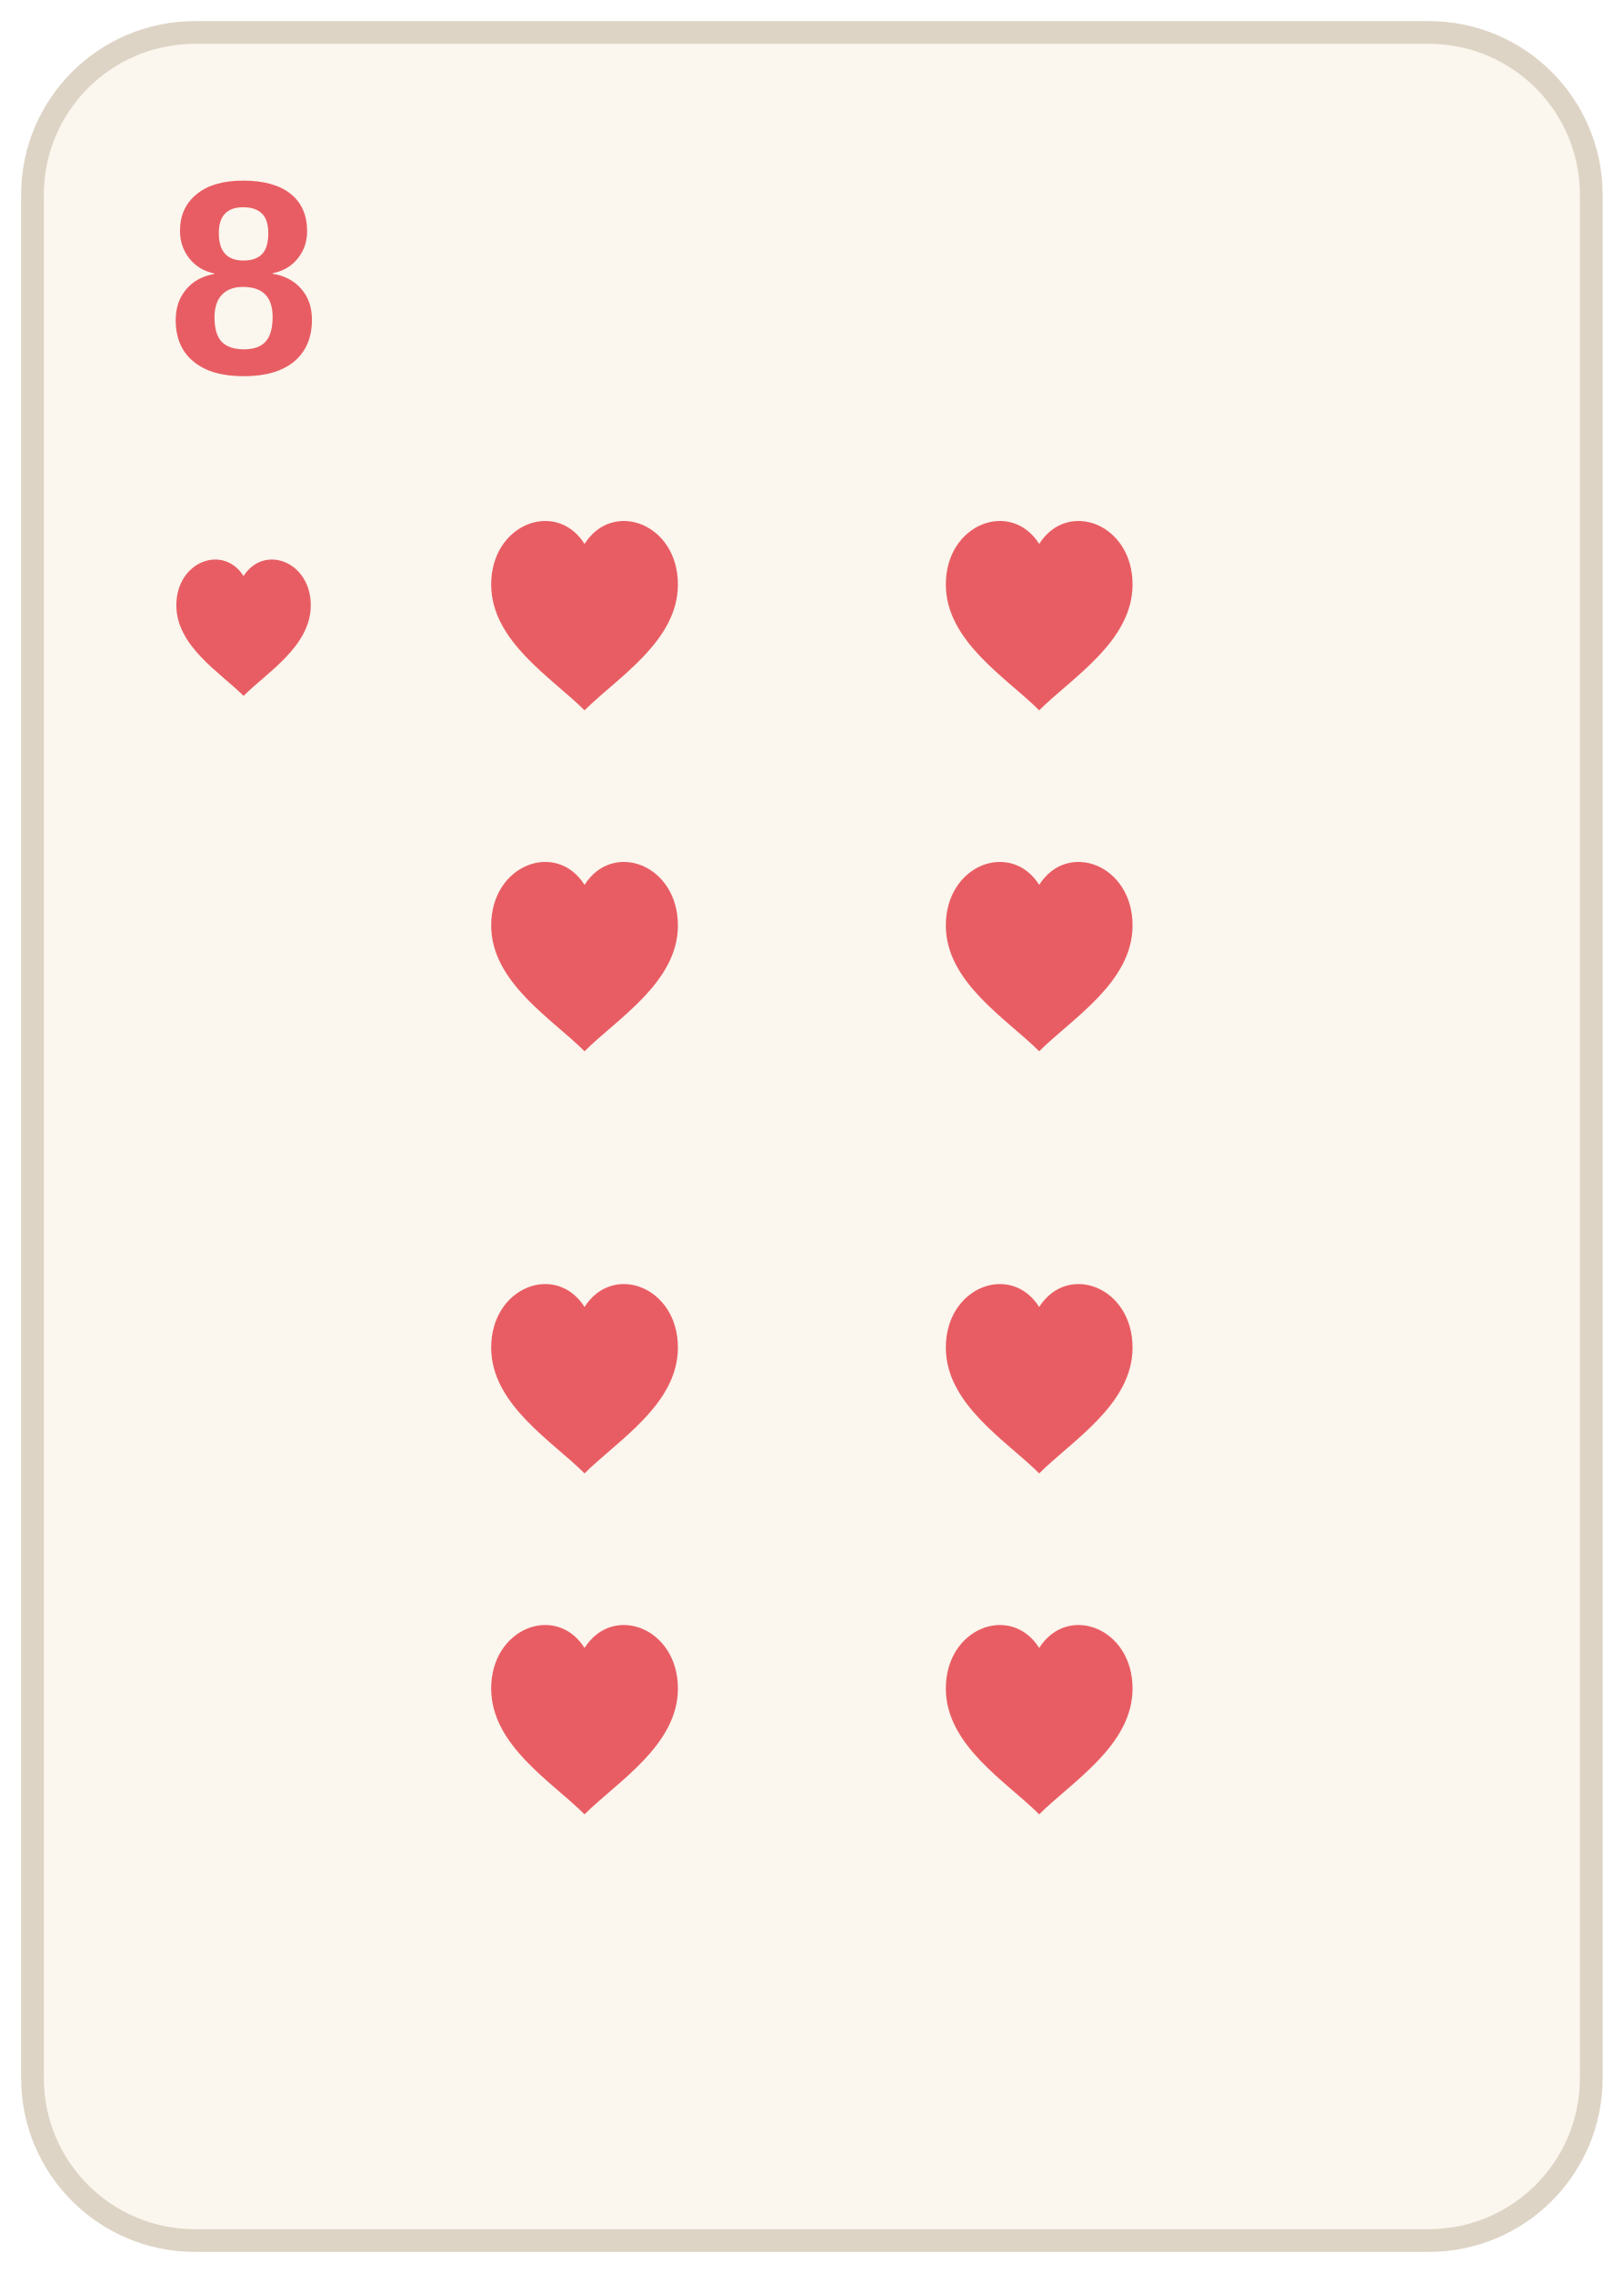
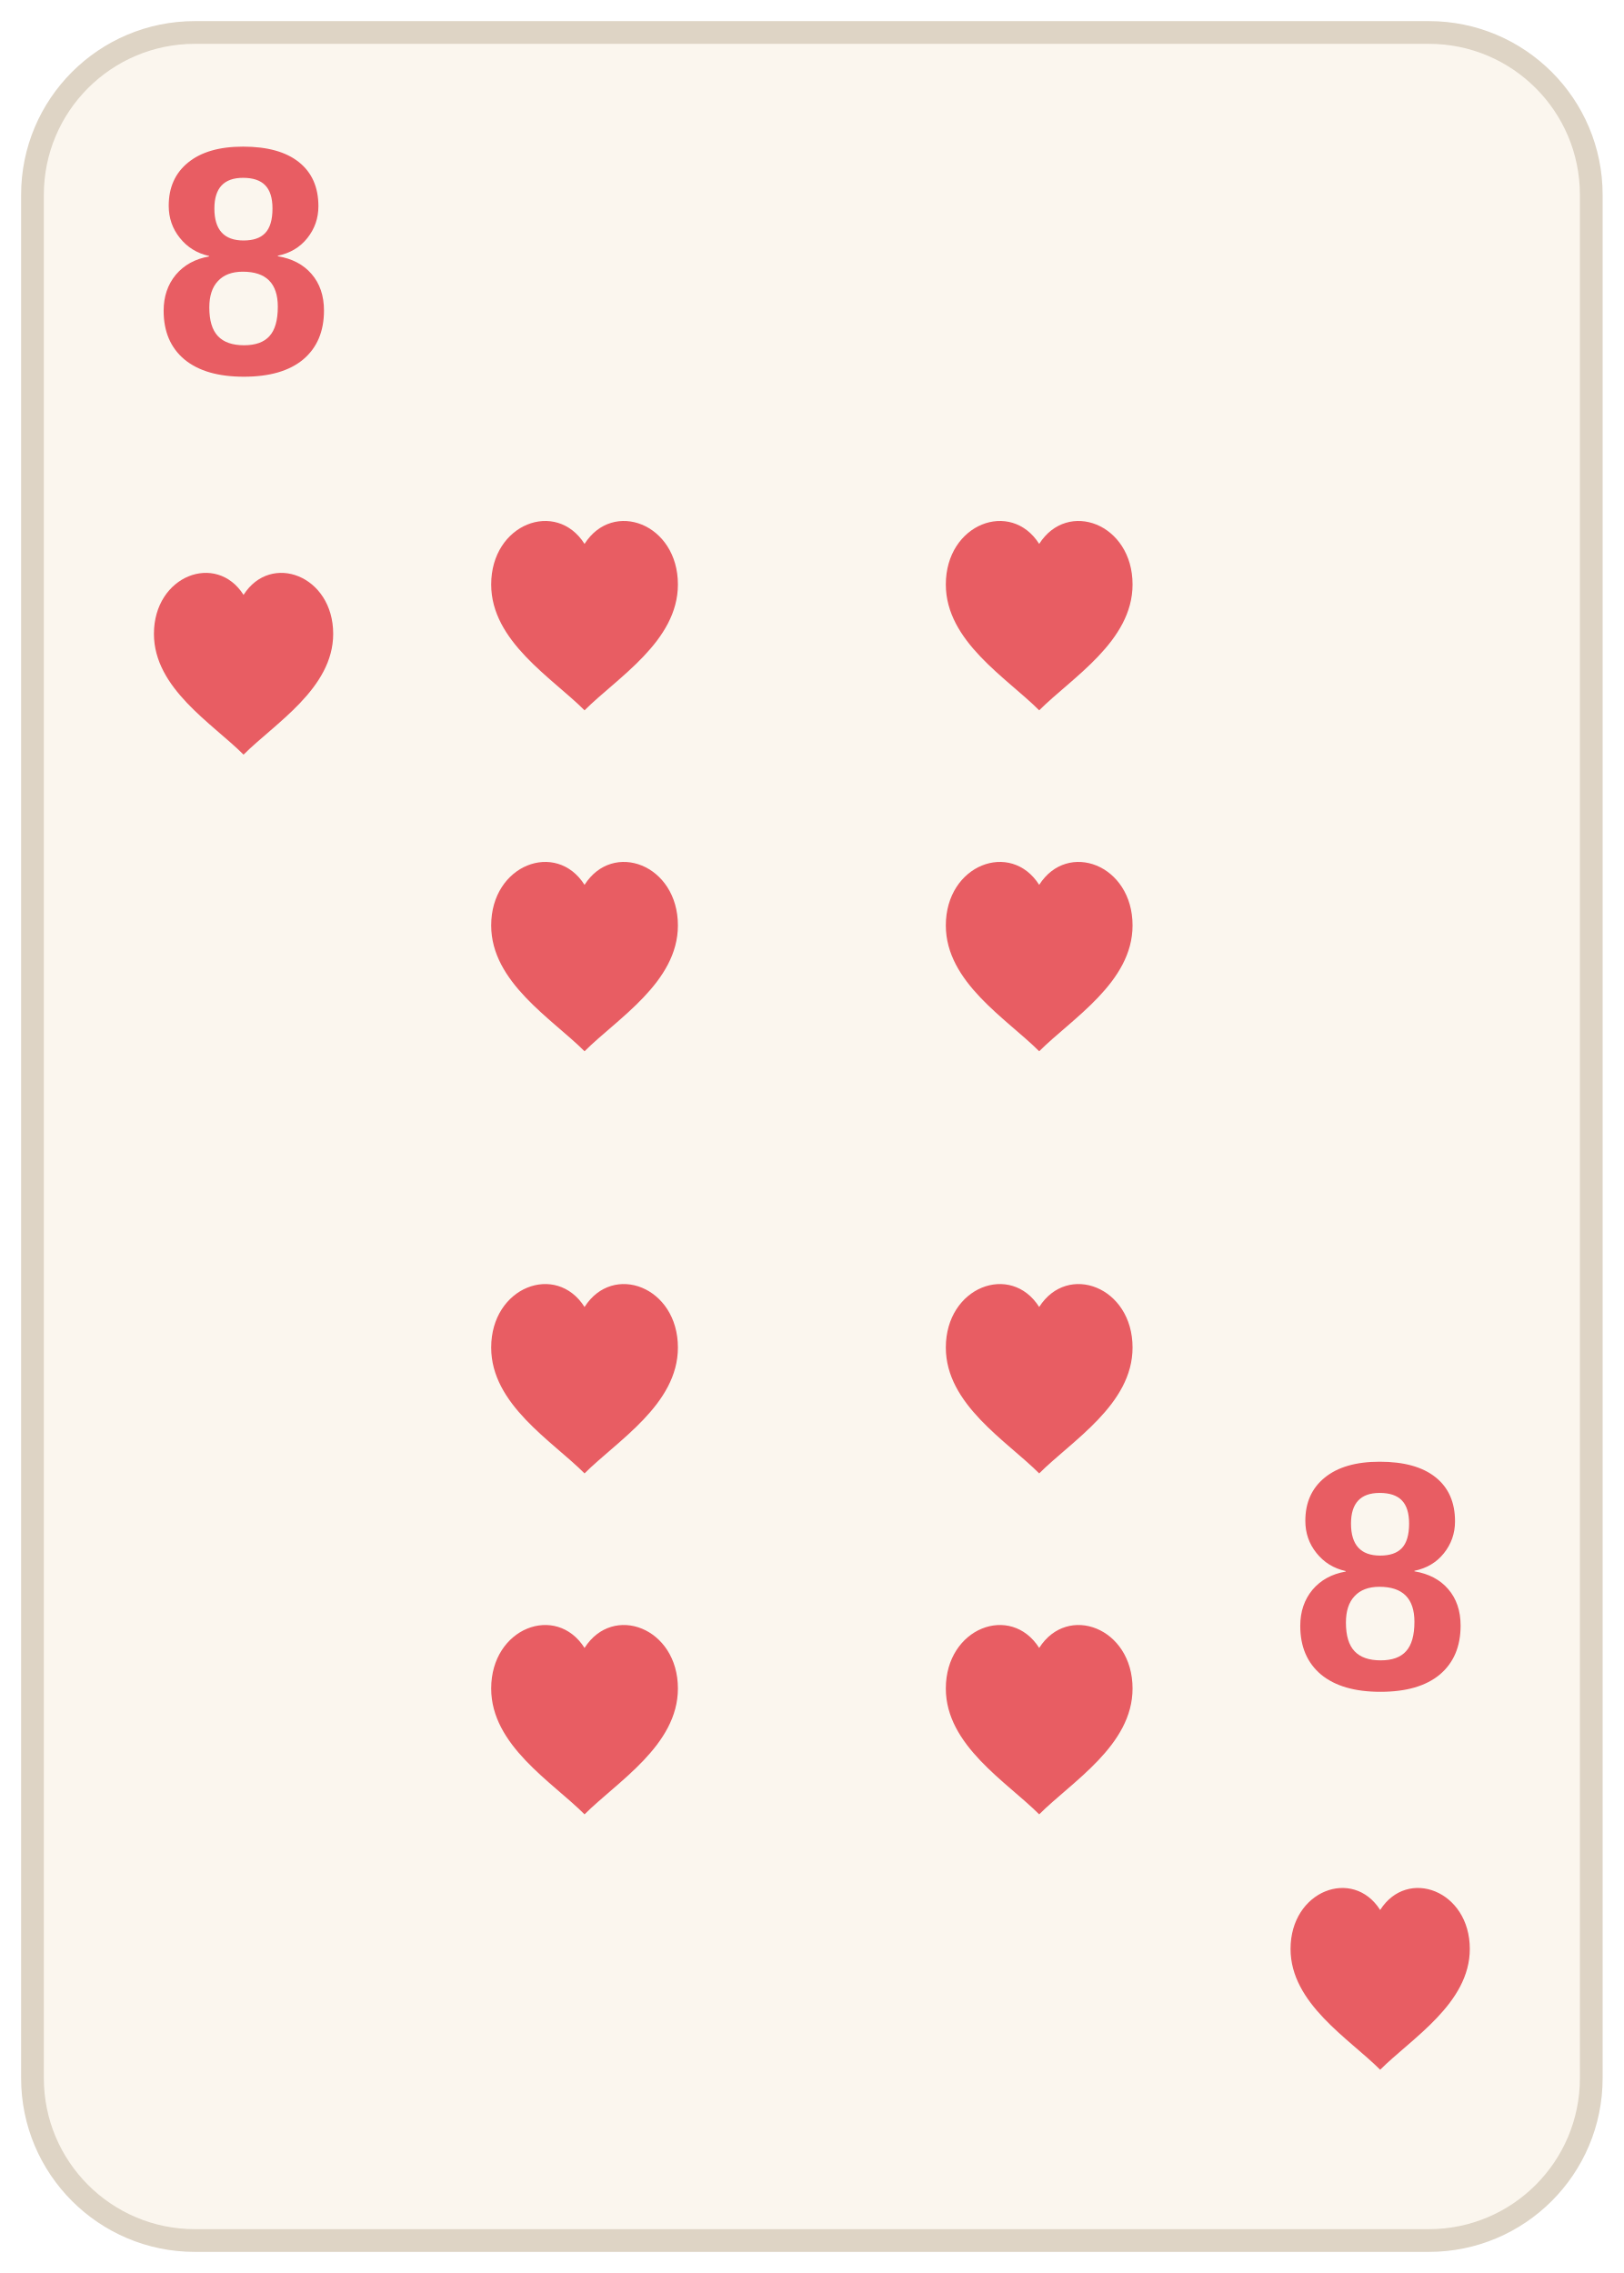
<svg xmlns="http://www.w3.org/2000/svg" viewBox="0 0 100 140" role="img" aria-label="8 of Hearts">
  <rect x="2" y="2" width="96" height="136" rx="10" fill="#fbf6ee" stroke="#ded4c5" stroke-width="1.4" />
  <g font-family="Haskoy,-apple-system,BlinkMacSystemFont,'Segoe UI',Arial,sans-serif">
-     <text x="15" y="23" fill="#e85d63" font-size="17" font-weight="600" text-anchor="middle">8</text>
-     <path fill="#e85d63" d="M0-7C-7-18-23-12-23 3c0 14 15 23 23 31C8 26 23 17 23 3 23-12 7-18 0-7Z" transform="translate(15 38) scale(0.18) translate(0 -7)" />
+     <text x="15" y="23" fill="#e85d63" font-size="20" font-weight="700" text-anchor="middle">8</text>
+     <path fill="#e85d63" d="M0-7C-7-18-23-12-23 3c0 14 15 23 23 31C8 26 23 17 23 3 23-12 7-18 0-7Z" transform="translate(15 40) scale(0.24) translate(0 -7)" />
  </g>
  <g>
    <path fill="#e85d63" d="M0-7C-7-18-23-12-23 3c0 14 15 23 23 31C8 26 23 17 23 3 23-12 7-18 0-7Z" transform="translate(36 37) scale(0.25) translate(0 -7)" />
    <path fill="#e85d63" d="M0-7C-7-18-23-12-23 3c0 14 15 23 23 31C8 26 23 17 23 3 23-12 7-18 0-7Z" transform="translate(64 37) scale(0.25) translate(0 -7)" />
    <path fill="#e85d63" d="M0-7C-7-18-23-12-23 3c0 14 15 23 23 31C8 26 23 17 23 3 23-12 7-18 0-7Z" transform="translate(36 58) scale(0.25) translate(0 -7)" />
    <path fill="#e85d63" d="M0-7C-7-18-23-12-23 3c0 14 15 23 23 31C8 26 23 17 23 3 23-12 7-18 0-7Z" transform="translate(64 58) scale(0.25) translate(0 -7)" />
    <path fill="#e85d63" d="M0-7C-7-18-23-12-23 3c0 14 15 23 23 31C8 26 23 17 23 3 23-12 7-18 0-7Z" transform="translate(36 84) scale(0.25) translate(0 -7)" />
    <path fill="#e85d63" d="M0-7C-7-18-23-12-23 3c0 14 15 23 23 31C8 26 23 17 23 3 23-12 7-18 0-7Z" transform="translate(64 84) scale(0.25) translate(0 -7)" />
    <path fill="#e85d63" d="M0-7C-7-18-23-12-23 3c0 14 15 23 23 31C8 26 23 17 23 3 23-12 7-18 0-7Z" transform="translate(36 105) scale(0.25) translate(0 -7)" />
    <path fill="#e85d63" d="M0-7C-7-18-23-12-23 3c0 14 15 23 23 31C8 26 23 17 23 3 23-12 7-18 0-7Z" transform="translate(64 105) scale(0.25) translate(0 -7)" />
  </g>
+   <g data-card-corner="bottom-right" font-family="Haskoy,-apple-system,BlinkMacSystemFont,'Segoe UI',Arial,sans-serif">
+     <text x="85" y="104" fill="#e85d63" font-size="20" font-weight="700" text-anchor="middle">8</text>
+     <path fill="#e85d63" d="M0-7C-7-18-23-12-23 3c0 14 15 23 23 31C8 26 23 17 23 3 23-12 7-18 0-7Z" transform="translate(85 121) scale(0.24) translate(0 -7)" />
+   </g>
</svg>
